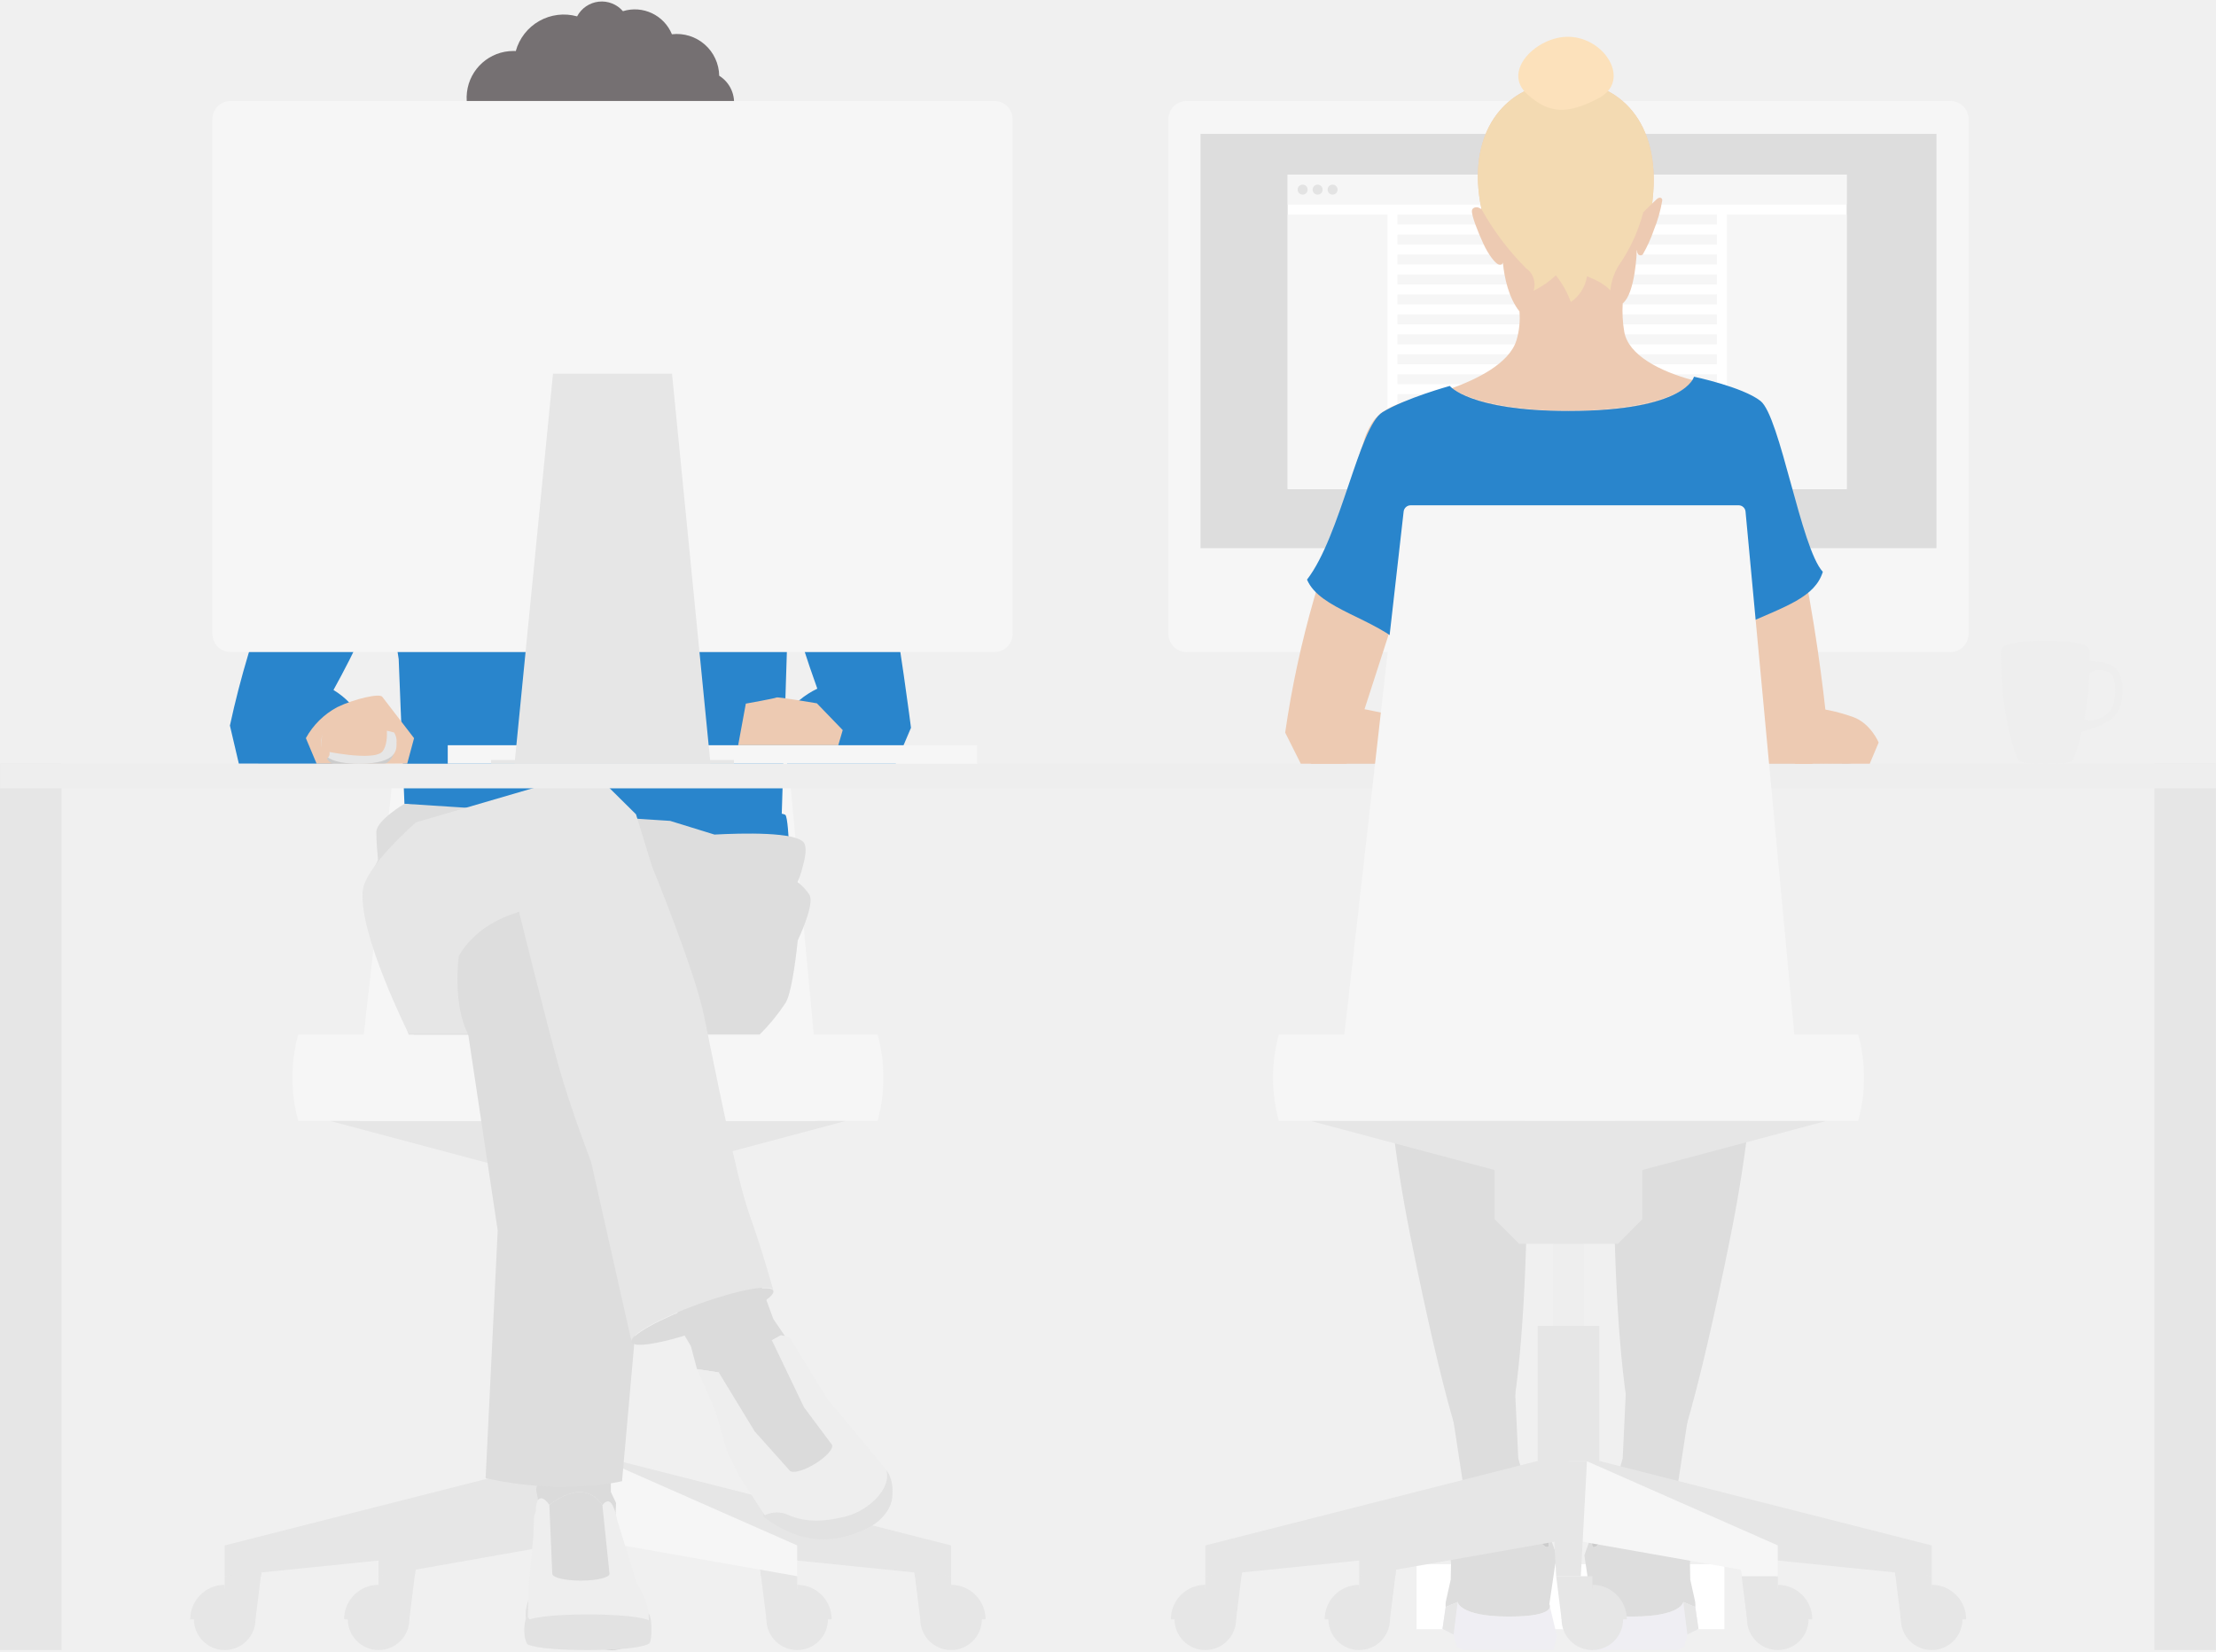
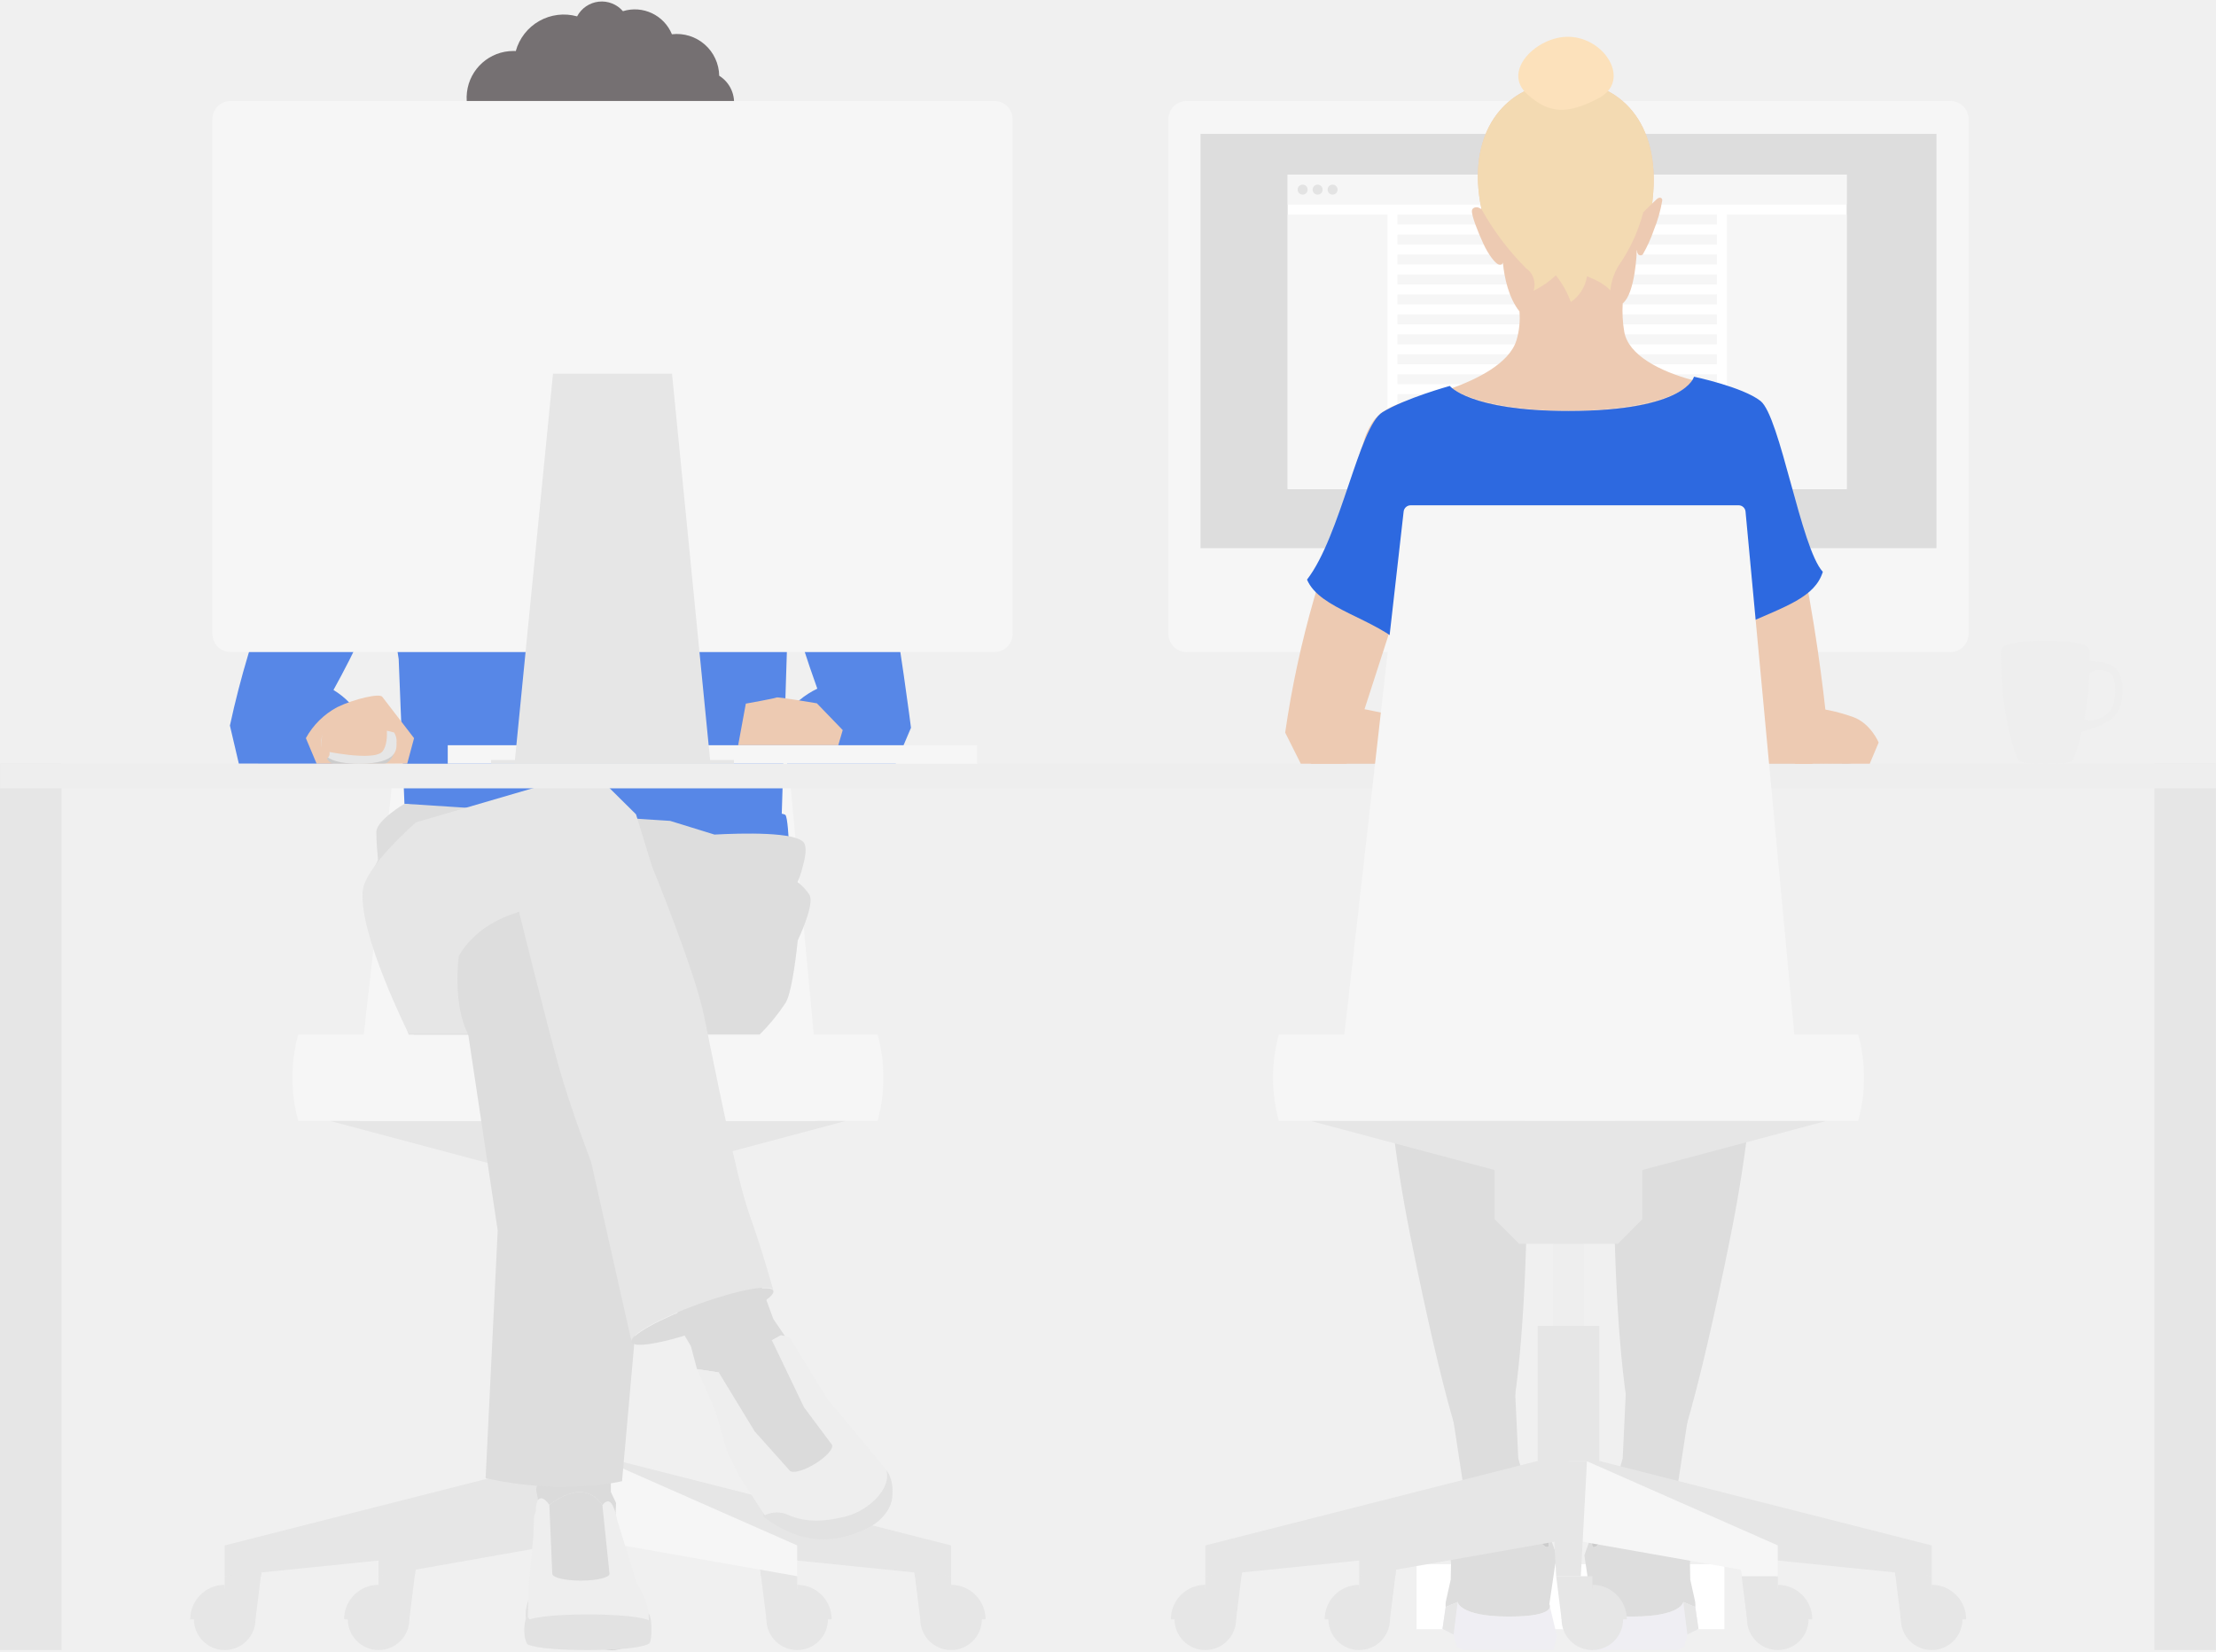
<svg xmlns="http://www.w3.org/2000/svg" width="444" height="331" viewBox="0 0 444 331">
  <g style="isolation: isolate">
    <g>
      <g>
        <circle cx="159.726" cy="324.488" r="6.167" fill="#e6e6e6" />
        <polygon points="159.726 315.855 152.206 313.644 153.559 324.488 159.726 324.488 159.726 315.855" fill="#e6e6e6" />
        <path d="M159.726,317.582h0a6.907,6.907,0,0,1,6.907,6.907h-6.907Z" fill="#e6e6e6" />
        <polygon points="159.726 315.855 152.482 315.855 152.206 313.644 159.726 315.855" fill="#e6e6e6" />
      </g>
      <rect x="114.707" y="249.256" width="6.167" height="24.666" fill="#eee" />
      <polygon points="132.591 224.589 102.991 224.589 65.991 224.589 102.991 234.456 102.991 244.323 107.924 249.256 127.657 249.256 132.591 244.323 132.591 234.456 169.59 224.589 132.591 224.589" fill="#e6e6e6" />
      <g>
        <circle cx="122.569" cy="324.488" r="6.167" fill="#ccc" />
        <polygon points="122.569 315.855 115.325 315.855 116.402 324.488 122.569 324.488 122.569 315.855" fill="#ccc" />
        <path d="M122.569,317.582h0a6.907,6.907,0,0,1,6.907,6.907h-6.907Z" fill="#ccc" />
      </g>
      <polygon points="117.791 308.455 45.025 315.855 45.025 309.686 117.791 291.189 190.557 309.686 190.557 315.855 117.791 308.455" fill="#e6e6e6" />
      <polygon points="117.791 291.189 117.791 308.455 75.856 315.855 75.856 309.686 117.791 291.189" fill="#e6e6e6" />
      <polygon points="117.791 291.189 117.791 308.455 159.726 315.855 159.726 309.686 117.791 291.189" fill="#f6f6f6" />
      <g>
        <circle cx="45.025" cy="324.488" r="6.167" fill="#e6e6e6" />
        <polygon points="45.025 315.855 52.425 314.601 51.191 324.488 45.025 324.488 45.025 315.855" fill="#e6e6e6" />
        <path d="M45.025,317.582h0a6.907,6.907,0,0,0-6.907,6.907h6.907Z" fill="#e6e6e6" />
        <polygon points="45.025 315.855 52.268 315.855 52.425 314.601 45.025 315.855" fill="#e6e6e6" />
      </g>
      <g>
        <circle cx="75.856" cy="324.488" r="6.167" fill="#e6e6e6" />
        <polygon points="75.849 315.855 83.368 313.646 82.016 324.488 75.849 324.488 75.849 315.855" fill="#e6e6e6" />
        <path d="M75.849,317.582h0a6.907,6.907,0,0,0-6.907,6.907h6.907Z" fill="#e6e6e6" />
        <polygon points="75.856 315.855 83.092 315.855 83.368 313.646 75.856 315.855" fill="#e6e6e6" />
      </g>
      <g>
        <circle cx="190.557" cy="324.488" r="6.167" fill="#e6e6e6" />
        <polygon points="190.557 315.855 183.157 314.601 184.39 324.488 190.557 324.488 190.557 315.855" fill="#e6e6e6" />
        <path d="M190.557,317.582h0a6.907,6.907,0,0,1,6.907,6.907h-6.907Z" fill="#e6e6e6" />
        <polygon points="190.557 315.855 183.314 315.855 183.157 314.601 190.557 315.855" fill="#e6e6e6" />
      </g>
      <rect x="111.624" y="265.683" width="12.333" height="27.133" fill="#e6e6e6" />
      <polygon points="120.257 315.855 115.324 315.855 114.091 292.816 121.491 292.816 120.257 315.855" fill="#ccc" />
      <path d="M176.99,215.956a31.354,31.354,0,0,0-1.158-8.633H59.749a32.764,32.764,0,0,0,0,17.266H175.832A31.354,31.354,0,0,0,176.99,215.956Z" fill="#f6f6f6" />
      <path d="M164.542,223.361a1.105,1.105,0,0,1-1.119,1.228H72.158a1.079,1.079,0,0,1-1.094-1.225l13.7-120.881a1.418,1.418,0,0,1,1.372-1.225h65.777a1.384,1.384,0,0,1,1.348,1.228Z" fill="#f6f6f6" />
    </g>
    <g>
-       <path d="M177.6,114.012c-2.713-14.307-8.234-32.158-8.234-32.158l-8.28-7.212-28.579-8.814-29.38,3.205L73.21,81.587l-5.342,5.075s-7.683,16.62-13.272,30.384A186.312,186.312,0,0,0,46.066,145.4l1.792,7.645,10.108.013,0-.007,12.821.007,1.841-8.6a15.814,15.814,0,0,0-5.81-6.193c4.219-7.647,8.7-16.829,10.327-23.889l2.737,17.7,1.153,29,75.262,12.8.08-2.546.087-2.8,1.57-.056s-.215-4.879-.7-5.2a2.428,2.428,0,0,0-.7-.214l.075-2.42.322-10.244.68,2.669h21.741l3.075-7.225S180.311,128.319,177.6,114.012Zm-20.346,29.464.627-19.955.268-3.279c1.545,5.942,3.635,12.265,5.608,17.76A16.923,16.923,0,0,0,157.253,143.476Z" fill="#2985cc" />
+       <path d="M177.6,114.012c-2.713-14.307-8.234-32.158-8.234-32.158l-8.28-7.212-28.579-8.814-29.38,3.205L73.21,81.587l-5.342,5.075s-7.683,16.62-13.272,30.384A186.312,186.312,0,0,0,46.066,145.4l1.792,7.645,10.108.013,0-.007,12.821.007,1.841-8.6a15.814,15.814,0,0,0-5.81-6.193c4.219-7.647,8.7-16.829,10.327-23.889l2.737,17.7,1.153,29,75.262,12.8.08-2.546.087-2.8,1.57-.056s-.215-4.879-.7-5.2a2.428,2.428,0,0,0-.7-.214l.075-2.42.322-10.244.68,2.669h21.741l3.075-7.225S180.311,128.319,177.6,114.012Zm-20.346,29.464.627-19.955.268-3.279c1.545,5.942,3.635,12.265,5.608,17.76A16.923,16.923,0,0,0,157.253,143.476Z" fill="#5787e7" />
      <g>
        <polygon points="107.956 301.356 107.41 298.5 108.401 294.546 109.769 292.701 122.383 294.958 122.393 298.971 123.438 301.188 123.257 305.025 107.956 301.356" fill="#dbdbdb" />
        <path d="M107.371,302.8s-.154-2.552,1.087-2.552c.756,0,1.607,1.323,1.607,1.323s3.119-2.6,6.285-2.6a5.464,5.464,0,0,1,4.347,2.693s.425-.8,1.134-.8c1.181,0,1.8,3.638,1.8,3.638l3.922,12.711c.851,1.559,2.457,3.682,2.457,7.466,0,0-2.693,2.741-12.3,2.741-10.854,0-11.941-3.449-11.941-3.449l.189-6.474.9-9.592.142-4.017Z" fill="#eee" />
        <path d="M120.7,301.665a5.464,5.464,0,0,0-4.347-2.693c-3.166,0-6.285,2.6-6.285,2.6l.585,13.8c0,.759,2.567,1.374,5.734,1.374s5.734-.615,5.734-1.374Z" fill="#dbdbdb" />
        <path d="M105.765,323.968l.007-.225h0l.091-3.107a12.915,12.915,0,0,0-.518,2.121,12.148,12.148,0,0,0,.006,1.611Z" fill="#e2e2e2" />
        <path d="M105.351,324.368a8.486,8.486,0,0,0-.295,2.624,5.364,5.364,0,0,0,.567,2.457s1.3,1.206,12.168,1.206,12.262-1.3,12.262-1.3.473-.189.473-2.835-.567-3.213-.567-3.213h-.027a12.491,12.491,0,0,1,.074,1.37s-2.188-1.156-12.215-1.156c-7.558,0-10.634.657-11.691.98a2.353,2.353,0,0,1-.265-.383l-.022-.042-.011-.021-.018-.039,0-.006-.011-.029v0l0-.01Z" fill="#e2e2e2" />
      </g>
      <path d="M109.09,182.37l-18.7-4.63-7.5,29.582H93.821l5.9,39.268L97.3,296.215a74.416,74.416,0,0,0,13.731,1.727c8.815.109,13.6-1.126,13.6-1.126l4.794-53.913Z" fill="#ddd" />
      <path d="M162.088,179.159a10.733,10.733,0,0,0-2.285-2.4l0-.02a17.8,17.8,0,0,0,1.009-2.97c.512-1.805.905-3.933.282-4.864-1.505-2.249-12.449-1.959-17.942-1.665l-8.881-2.742-53.227-3.431S75.4,164.39,75.4,166.744c0,1.867.24,4.546.34,5.575l-3.06,6.49,9.216,28.514h70.3a39.746,39.746,0,0,0,5.163-6.291c1.116-1.766,1.948-7.545,2.483-12.578C160.984,185.975,163.233,180.638,162.088,179.159Z" fill="#ddd" />
      <path d="M144.1,15.175a8.5,8.5,0,0,0-9.475-8.31,8.038,8.038,0,0,0-9.814-4.624,5.594,5.594,0,0,0-9.182,1.038,9.974,9.974,0,0,0-12.285,6.949q-.24-.012-.483-.012a9.368,9.368,0,1,0,8.807,12.564,10.055,10.055,0,0,0,1.289.086,9.949,9.949,0,0,0,3.53-.645,9.446,9.446,0,0,0,4.5,1.134c.279,0,.554-.015.827-.038a8.269,8.269,0,0,0,13.049.492q.242.02.488.027a6.326,6.326,0,1,0,8.747-8.66Z" fill="#757072" />
      <polygon points="177.11 110.166 169.364 81.854 161.084 74.643 157.879 120.85 177.11 110.166" fill="#5c6e99" />
      <polygon points="55.048 116.042 78.552 124.856 73.21 81.587 67.869 86.662 63.595 94.942 55.048 116.042" fill="#5c6e99" />
      <path d="M63.441,153.043l-2.157-5.129a15.6,15.6,0,0,1,6.272-6.2c3.488-1.7,8.5-2.807,9.028-2.091l6.378,8.3-1.378,5.115Z" fill="#edcab2" />
      <path d="M167.958,149.337l.89-3.033-5.177-5.366s-7.846-1.341-8.089-1.166S149.435,141,149.435,141l-1.537,8.34Z" fill="#edcab2" />
      <g>
        <path d="M64.895,151.019s.857,2.025,2.054,2.025h4.974l-.769-2.187Z" fill="#ccc" />
        <path d="M78.951,151.019s-.857,2.025-2.054,2.025H71.923l.769-2.187Z" fill="#ccc" />
        <path d="M71.923,153.043c-7.921,0-7.524-3.06-7.524-4.189a3.19,3.19,0,0,1,.48-2.065,26.377,26.377,0,0,1,14.088,0,3.19,3.19,0,0,1,.48,2.065C79.446,149.984,79.844,153.043,71.923,153.043Z" fill="#e6e6e6" />
      </g>
      <path d="M64.3,150.363s10.729,2.368,12.374.172.416-7.315.416-7.315l-12.419,2.036Z" fill="#edcab2" />
      <circle cx="64.769" cy="150.97" r="1.275" fill="#edcab2" />
      <path d="M126.545,268.978c.471,1.3,7.209.04,15.05-2.807s13.816-6.2,13.346-7.5-7.209-.04-15.05,2.807-13.816,6.2-13.346,7.5" fill="#dbdbdb" />
      <g>
        <polygon points="139.647 274.351 144.022 275.029 154.653 268.582 156.476 267.588 157.303 267.769 154.967 264.354 150.711 252.838 134.115 256.833 135.805 262.673 135.498 264.824 138.418 269.741 139.647 274.351" fill="#dbdbdb" />
        <path d="M177.6,294.636c-1.6-2.149-11.832-14.291-11.832-14.291l-7.593-12.383-1.7-.374-1.823.995-2.445-.187-5.039,2.807-3.147,3.827-4.375-.678,3.688,8.3,2.279,8.056,2.467,5.016,5.15,7.928c7.97,6.015,14.182,5.452,19.567,3.1s5.881-6.122,5.881-6.122S179.446,297.031,177.6,294.636Z" fill="#eee" />
        <path d="M177.6,294.636c1.076,3.875-3.871,8.11-7.9,9.178s-8.079,1.42-11.774-.237a5.474,5.474,0,0,0-4.7.072h0l-.21-.3-.159.509c7.97,6.015,14.55,5.245,19.936,2.9s5.881-6.122,5.881-6.122S179.446,297.031,177.6,294.636Z" fill="#e2e2e2" />
        <path d="M166.678,289.5l-5.58-7.483-6.445-13.439-2.445-1.42-6.272,4.04-1.914,3.827,7.183,11.811,6.972,7.795c.438.725,2.7.165,5.043-1.252S167.116,290.229,166.678,289.5Z" fill="#dbdbdb" />
      </g>
      <path d="M139.891,261.342c7.841-2.846,14.579-4.1,15.05-2.807,0,0-2.137-7.746-4.808-15.224s-7.212-30.716-9.081-39.8S130.636,173.6,130.636,173.6l-3.205-10.417-5.393-5.341H107.131L83.36,164.786s-10.471,9.031-10.684,13.889c-.774,8.585,9.216,28.514,9.216,28.514H93.821l-1.076-4.347,4.209-14.017,7.014-6.187s5.566,22.48,7.97,31.027,6.5,19.193,6.5,19.193l8.1,35.987C126.075,267.547,132.05,264.189,139.891,261.342Z" fill="#e6e6e6" />
      <path d="M103.969,182.772c-9.115,2.561-12.046,8.857-12.046,8.857s-1.324,9.529,1.9,15.694c2.893,5.535,7.782-15.644,7.782-15.644Z" fill="#ddd" />
    </g>
    <g>
      <rect x="431.662" y="153.057" width="12.333" height="177.598" fill="#e6e6e6" />
      <rect y="153.057" width="12.333" height="177.598" fill="#e6e6e6" />
      <g>
        <path d="M358.384,151.019s.857,2.025,2.054,2.025h4.974l-.769-2.187Z" fill="#ccc" />
        <path d="M372.44,151.019s-.857,2.025-2.054,2.025h-4.974l.769-2.187Z" fill="#ccc" />
        <path d="M365.412,153.043c-7.921,0-7.524-3.06-7.524-4.189a3.19,3.19,0,0,1,.48-2.065,26.377,26.377,0,0,1,14.088,0,3.19,3.19,0,0,1,.48,2.065C372.936,149.984,373.333,153.043,365.412,153.043Z" fill="#e6e6e6" />
      </g>
      <g>
        <rect x="234.098" y="20.229" width="160.332" height="110.434" rx="3.669" ry="3.669" fill="#f6f6f6" />
        <polygon points="333.893 153.043 294.635 153.043 296.842 130.663 331.686 130.663 333.893 153.043" fill="#e6e6e6" />
        <rect x="240.538" y="26.822" width="147.453" height="83.028" fill="#ddd" />
        <rect x="289.934" y="152.303" width="48.66" height="0.74" fill="#e6e6e6" />
      </g>
      <rect x="0.005" y="153.043" width="443.995" height="4.933" fill="#eee" />
      <rect x="262.98" y="149.357" width="106.066" height="3.7" fill="#e6e6e6" />
      <rect x="89.71" y="149.337" width="106.066" height="3.7" fill="#f6f6f6" />
      <g>
        <rect x="42.558" y="20.229" width="160.332" height="110.434" rx="3.669" ry="3.669" fill="#f6f6f6" />
        <polygon points="142.353 153.043 103.095 153.043 110.8 74.896 134.648 74.896 142.353 153.043" fill="#e6e6e6" />
        <rect x="98.394" y="152.303" width="48.66" height="0.74" fill="#e6e6e6" />
      </g>
      <path d="M418.672,132.444c.04-1.466.1-2.33-.263-2.705-.814-.847-4.322-1.361-8.574-1.361s-7.76.515-8.574,1.361c-.457.476-.242,1.734-.242,4.009,0,8.951,2.685,17.9,3.506,18.686.787.751,3.931.6,5.311.6s4.524.154,5.311-.6c.389-.371,1.2-2.576,1.938-5.746h0c3.982-1.434,8.2-1.956,8.2-8.352C425.28,132.442,421.513,132.778,418.672,132.444Zm.044,12.008a2.644,2.644,0,0,1-1.1-.305,58.687,58.687,0,0,0,1.013-9.087,2.708,2.708,0,0,1,2.1-.827c1.952.174,3.049.684,3.049,4.2C423.779,141.655,422.809,143.809,418.716,144.452Z" fill="#eee" />
    </g>
    <g>
      <rect x="258" y="35" width="112" height="63" fill="#fff" />
      <rect x="258" y="43" width="20" height="55" fill="#f6f6f6" />
      <rect x="280" y="43" width="64" height="2" fill="#f6f6f6" />
      <rect x="280" y="47" width="64" height="2" fill="#f6f6f6" />
      <rect x="280" y="51" width="64" height="2" fill="#f6f6f6" />
      <rect x="280" y="55" width="64" height="2" fill="#f6f6f6" />
      <rect x="280" y="59" width="64" height="2" fill="#f6f6f6" />
      <rect x="280" y="63" width="64" height="2" fill="#f6f6f6" />
      <rect x="280" y="67" width="64" height="2" fill="#f6f6f6" />
      <rect x="280" y="71" width="64" height="2" fill="#f6f6f6" />
      <rect x="280" y="75" width="64" height="2" fill="#f6f6f6" />
      <rect x="280" y="79" width="64" height="2" fill="#f6f6f6" />
      <rect x="346" y="43" width="24" height="55" fill="#f6f6f6" />
      <rect x="258" y="35" width="112" height="6" fill="#f6f6f6" />
      <circle cx="261" cy="38" r="1" fill="#ebebeb" style="mix-blend-mode: multiply" />
      <circle cx="264" cy="38" r="1" fill="#ebebeb" style="mix-blend-mode: multiply" />
      <circle cx="267" cy="38" r="1" fill="#ebebeb" style="mix-blend-mode: multiply" />
    </g>
    <g>
      <path d="M262.7,153.043c-3.386-4.289-2.736-8.582-.4-11.546,2.709-3.443,7.326,3.244,7.99.09.041-.2,13.7,2.682,13.657,2.878v8.578Z" fill="#edcab2" />
      <path d="M281.006,153.043l-.828-3.913,4.816-6.923s7.3-1.731,7.525-1.5,5.719,1.58,5.719,1.58l1.43,10.76Z" fill="#f9d4b9" />
      <path d="M374.621,153.043l1.788-4.252s-1.605-3.884-5.2-5.139c-3.015-1.053-7.045-1.991-7.484-1.4l-4.547,5.538.4,5.25Z" fill="#edcab2" />
      <path d="M292.671,311.954c2.064.664,4.095-5.53,5.361-6.079a15.363,15.363,0,0,1,5.783-.929c2.491,0,4.264,3.208,4.264,3.208s1.171,2.047,2.026,1.889-.95-6.047-.95-6.047-2.153-1.836-3.8-1.33c0,0-1.71-3.039-3.673-3.039,0,0-3.546-.317-4.939.823a5.051,5.051,0,0,0-1.71,2.406,3.366,3.366,0,0,0-1.583.57c-.292.292-1.27,1.681-1.9,2.6C291.548,306.024,291.489,311.574,292.671,311.954Z" fill="#ccc" />
      <path d="M302.777,196.08c5.253,17.268,3.594,85.429-2.008,94.877l-7.5.209s-3.639-8.34-10.678-43.445S278.1,194.23,278.1,194.23Z" fill="#ddd" />
      <polygon points="290.669 281.14 293.658 300.765 292.437 305.501 292.619 309.338 294.545 312.713 308.084 305.357 308.465 302.813 307.474 298.859 305.751 297.678 304.2 292.211 303.202 270.99 290.669 281.14" fill="#ddd" />
      <polygon points="293.425 310.155 293.541 313.876 289.704 316.318 288.077 319.341 288.658 320.969 295.634 323.992 306.913 324.108 309.238 322.364 309.471 321.201 311.099 320.039 311.564 317.713 310.983 315.853 309.238 313.527 308.89 310.969 309.006 309.003 308.308 307.481 308.076 304.807 293.425 310.155" fill="#f9d4b9" />
      <rect x="283.828" y="313.45" width="32.477" height="13.022" fill="#fff" />
      <path d="M310.542,321.973c-.068.722-1.2,1.97-8.225,1.97-9.878,0-10.258-2.913-10.258-2.913l-2.406,1.013-.633,4.369,2.216,1.14.633,2.469,1.33.633h18.046l.7-2.849Z" fill="#efeef3" />
      <g>
        <path d="M293.23,303.688l.073-.09Z" fill="#a9deef" />
        <path d="M293.13,303.816l.091-.117Z" fill="#a9deef" />
        <path d="M293.027,303.95l.072-.094Z" fill="#a9deef" />
        <path d="M293.325,303.571l.051-.06Z" fill="#a9deef" />
        <path d="M311.878,311.659,309.156,304s1.8,5.889.95,6.047-2.026-1.889-2.026-1.889-1.773-3.208-4.264-3.208a15.363,15.363,0,0,0-5.783.929c-1.266.549-3.3,6.742-5.361,6.079-1.182-.38-1.123-5.93-1.123-5.93.157-.227.334-.482.517-.742-.568.807-1.083,1.564-1.083,1.564l-.57,3.039.317,3.356-.063,3.293-.886,3.989a4.575,4.575,0,0,0-.127,1.52l2.406-1.013s.38,2.913,10.258,2.913,8.105-2.469,8.105-2.469Z" fill="#ddd" />
        <path d="M293.4,303.488c.021-.023.04-.044.057-.061C293.436,303.444,293.416,303.465,293.4,303.488Z" fill="#a9deef" />
        <path d="M292.508,304.659l.1-.144Z" fill="#a9deef" />
        <path d="M292.226,305.055l.112-.158Z" fill="#a9deef" />
        <path d="M292.089,305.249l.107-.151Z" fill="#a9deef" />
        <path d="M292.9,304.115l.089-.119Z" fill="#a9deef" />
        <path d="M292.357,304.87l.129-.18Z" fill="#a9deef" />
        <path d="M292.769,304.3l.115-.157Z" fill="#a9deef" />
        <path d="M292.647,304.467l.092-.127Z" fill="#a9deef" />
      </g>
      <polygon points="291.236 327.552 292.059 321.03 289.653 322.043 289.02 326.412 291.236 327.552" fill="#e6e6e6" />
      <path d="M336.656,311.954c-2.064.664-4.095-5.53-5.361-6.079a15.363,15.363,0,0,0-5.783-.929c-2.491,0-4.264,3.208-4.264,3.208s-1.171,2.047-2.026,1.889.95-6.047.95-6.047,2.153-1.836,3.8-1.33c0,0,1.71-3.039,3.673-3.039,0,0,3.546-.317,4.939.823a5.051,5.051,0,0,1,1.71,2.406,3.366,3.366,0,0,1,1.583.57c.292.292,1.27,1.681,1.9,2.6C337.779,306.024,337.838,311.574,336.656,311.954Z" fill="#ccc" />
      <path d="M326.55,196.08c-5.253,17.268-3.594,85.429,2.008,94.877l7.5.209s3.639-8.34,10.678-43.445,4.491-53.491,4.491-53.491Z" fill="#ddd" />
      <polygon points="338.658 281.14 335.67 300.765 336.89 305.501 336.709 309.338 334.783 312.713 321.243 305.357 320.862 302.813 321.854 298.859 323.577 297.678 325.128 292.211 326.125 270.99 338.658 281.14" fill="#ddd" />
      <polygon points="335.902 310.155 335.786 313.876 339.623 316.318 341.251 319.341 340.669 320.969 333.693 323.992 322.414 324.108 320.089 322.364 319.856 321.201 318.229 320.039 317.764 317.713 318.345 315.853 320.089 313.527 320.438 310.969 320.322 309.003 321.019 307.481 321.252 304.807 335.902 310.155" fill="#f9d4b9" />
      <rect x="313.022" y="313.45" width="32.477" height="13.022" transform="translate(658.521 639.922) rotate(-180)" fill="#fff" />
      <path d="M318.786,321.973c.068.722,1.2,1.97,8.225,1.97,9.878,0,10.258-2.913,10.258-2.913l2.406,1.013.633,4.369-2.216,1.14-.633,2.469-1.33.633H318.082l-.7-2.849Z" fill="#efeef3" />
      <g>
        <path d="M336.1,303.688l-.073-.09Z" fill="#a9deef" />
        <path d="M336.2,303.816l-.091-.117Z" fill="#a9deef" />
        <path d="M336.3,303.95l-.072-.094Z" fill="#a9deef" />
        <path d="M336,303.571l-.051-.06Z" fill="#a9deef" />
        <path d="M317.449,311.659,320.172,304s-1.8,5.889-.95,6.047,2.026-1.889,2.026-1.889,1.773-3.208,4.264-3.208a15.363,15.363,0,0,1,5.783.929c1.266.549,3.3,6.742,5.361,6.079,1.182-.38,1.123-5.93,1.123-5.93-.157-.227-.334-.482-.517-.742.568.807,1.083,1.564,1.083,1.564l.57,3.039-.317,3.356.063,3.293.886,3.989a4.575,4.575,0,0,1,.127,1.52l-2.406-1.013s-.38,2.913-10.258,2.913-8.105-2.469-8.105-2.469Z" fill="#ddd" />
        <path d="M335.932,303.488c-.021-.023-.04-.044-.057-.061C335.892,303.444,335.911,303.465,335.932,303.488Z" fill="#a9deef" />
        <path d="M336.819,304.659l-.1-.144Z" fill="#a9deef" />
        <path d="M337.1,305.055l-.112-.158Z" fill="#a9deef" />
        <path d="M337.238,305.249l-.107-.151Z" fill="#a9deef" />
        <path d="M336.423,304.115l-.089-.119Z" fill="#a9deef" />
        <path d="M336.97,304.87l-.129-.18Z" fill="#a9deef" />
        <path d="M336.558,304.3l-.115-.157Z" fill="#a9deef" />
        <path d="M336.681,304.467l-.092-.127Z" fill="#a9deef" />
      </g>
      <polygon points="340.308 326.412 338.091 327.552 337.268 321.03 339.674 322.043 340.308 326.412" fill="#e6e6e6" />
      <path d="M300.151,52.951c.564.255.872,0,.966-.327.3,3.024,1.126,7.007,3.325,9.787a15.749,15.749,0,0,1-.6,5.78c-1.443,4.705-8.077,7.853-12.98,9.62,3.724,2.665,12.787,4.546,23.378,4.546,12.641,0,23.106-2.68,24.913-6.174-6.529-1.771-12.883-4.98-13.712-9.689a24.668,24.668,0,0,1-.315-5.7l.037-.028c2.5-2.062,2.787-10.337,2.8-10.732.04.245.073.452.091.558a.658.658,0,0,0,1.084.417,28.473,28.473,0,0,0,2.252-4.976,27.847,27.847,0,0,0,1.668-5.893c-.03-.565-.525-.649-.945-.361-.119.081-.555.493-1.079,1l0,0,.076-.748c1.779-15.789-6.894-23.684-17.012-23.684-13.009,0-20.431,10.813-17.262,25.574h0a3.122,3.122,0,0,0-.639-.334c-.5-.167-1.214.039-1.279.612-.108.962,1.112,4.058,2.224,6.5S299.564,52.687,300.151,52.951Zm28.69-10.012,0,0,0,0Z" fill="#edcab2" />
      <path d="M362.5,119.75c-1.737-9.663-4.191-20.435-5.658-26.641a30.092,30.092,0,0,0-2.252-9.119h0c-.042-.086-.084-.168-.127-.251l-.032-.064q-.109-.21-.222-.407l-.03-.05q-.1-.166-.2-.323l-.025-.042h0A8.129,8.129,0,0,0,353,81.617c-3.087-3.239-3.211-3.009-11.654-4.892-.727-.162-1.458-.343-2.188-.541-1.807,3.494-12.272,6.174-24.913,6.174-10.591,0-19.654-1.881-23.378-4.546-1.614.582-3.041,1.015-4.032,1.3-3.705,1.081-7.727,1.453-10.858,4.344l-.078.074q-.124.118-.241.242c-.036.039-.072.078-.107.117s-.061.064-.089.1h.007c-.06.07-.122.139-.178.212a13.811,13.811,0,0,0-2.133,4.562h0s-5.544,16.187-9.819,30.987A199.839,199.839,0,0,0,257.5,146.8l3.124,6.242h9.241l13.172-40.753.341.682,3.037,8.006s5,21.349,5,26.352c0,4.554,3.674,8.992,3.674,11.508l42.755-.056c-1.223-3.669,2.384-8.006,2.384-11.675s2.537-25.351,2.537-25.351l1.334-3.669,10.044,34.956h1.15l7.825.013,3.074-6.42S365.075,134.1,362.5,119.75Z" fill="#edcab2" />
      <path d="M340.231,147.108c0,18.1,13.978,32.645,13.978,49.992,0,10.141-2.343,15.156-2.343,15.156H279.059A59.915,59.915,0,0,1,277,197.945c0-19.66,14.415-33.4,14.415-50.6Z" fill="#334a80" />
-       <path d="M261.875,116.15C268.617,107.434,272.317,85.44,277,82.6s13.484-5.262,13.484-5.262,3.89,5.016,23.754,5.016c23.687,0,25.167-6.866,25.167-6.866s9.723,2.041,13.32,4.851c3.947,3.083,8.12,29.573,12.5,34.248-1.607,5.113-7.322,6.866-15.923,10.664-9.815,4.335-57.875,4.544-67.618,4.544C275.4,123.755,264.424,122.152,261.875,116.15Z" fill="#2985cc" />
+       <path d="M261.875,116.15C268.617,107.434,272.317,85.44,277,82.6s13.484-5.262,13.484-5.262,3.89,5.016,23.754,5.016c23.687,0,25.167-6.866,25.167-6.866s9.723,2.041,13.32,4.851c3.947,3.083,8.12,29.573,12.5,34.248-1.607,5.113-7.322,6.866-15.923,10.664-9.815,4.335-57.875,4.544-67.618,4.544C275.4,123.755,264.424,122.152,261.875,116.15Z" fill="#2d69e0" />
      <path d="M314.1,16.348c-13.009,0-20.431,10.813-17.262,25.574a53.5,53.5,0,0,0,8.845,11.751l-.026.03a3.916,3.916,0,0,1,1.6,4.563,17.724,17.724,0,0,0,4.471-3.085h0a18.364,18.364,0,0,1,3,5.346,7.679,7.679,0,0,0,3.247-5.169c3.832,1.518,4.659,2.867,4.659,2.867a12.013,12.013,0,0,1,1.671-4.991,33.5,33.5,0,0,0,4.938-10.689l1.791-1.765.076-.748C332.893,24.243,324.22,16.348,314.1,16.348Z" fill="#f3dab2" />
      <path d="M314.334,7.372c7.31.173,12.507,8.823,6.048,12.262s-10.127,3.075-14.373-.739C300.772,14.191,308,7.223,314.334,7.372Z" fill="#fce1bb" />
    </g>
    <g>
      <g>
        <circle cx="356.199" cy="324.488" r="6.167" fill="#e6e6e6" />
        <polygon points="356.199 315.855 348.679 313.644 350.032 324.488 356.199 324.488 356.199 315.855" fill="#e6e6e6" />
        <path d="M356.2,317.582h0a6.907,6.907,0,0,1,6.907,6.907H356.2Z" fill="#e6e6e6" />
        <polygon points="356.199 315.855 348.955 315.855 348.679 313.644 356.199 315.855" fill="#f6f6f6" />
      </g>
      <rect x="311.181" y="249.256" width="6.167" height="24.666" fill="#eee" />
      <path d="M361.015,223.361a1.105,1.105,0,0,1-1.119,1.228H268.631a1.079,1.079,0,0,1-1.094-1.225l13.7-120.881a1.418,1.418,0,0,1,1.372-1.225h65.777a1.384,1.384,0,0,1,1.348,1.228Z" fill="#f6f6f6" />
      <polygon points="329.064 224.589 299.464 224.589 262.464 224.589 299.464 234.456 299.464 244.323 304.397 249.256 324.13 249.256 329.064 244.323 329.064 234.456 366.063 224.589 329.064 224.589" fill="#e6e6e6" />
      <polygon points="241.498 315.855 248.898 314.601 247.665 324.488 241.498 324.488 241.498 315.855" fill="#e6e6e6" />
      <path d="M241.5,317.582h0a6.907,6.907,0,0,0-6.907,6.907H241.5Z" fill="#e6e6e6" />
      <g>
        <circle cx="319.042" cy="324.488" r="6.167" fill="#e6e6e6" />
        <polygon points="319.042 315.855 311.798 315.855 312.875 324.488 319.042 324.488 319.042 315.855" fill="#e6e6e6" />
        <path d="M319.042,317.582h0a6.907,6.907,0,0,1,6.907,6.907h-6.907Z" fill="#e6e6e6" />
      </g>
      <g>
        <circle cx="272.329" cy="324.488" r="6.167" fill="#e6e6e6" />
        <polygon points="272.322 315.855 279.841 313.646 278.489 324.488 272.322 324.488 272.322 315.855" fill="#e6e6e6" />
        <path d="M272.322,317.582h0a6.907,6.907,0,0,0-6.907,6.907h6.907Z" fill="#e6e6e6" />
      </g>
      <polygon points="314.264 308.455 241.498 315.855 241.498 309.686 314.264 291.189 387.03 309.686 387.03 315.855 314.264 308.455" fill="#e6e6e6" />
      <polygon points="314.264 291.189 314.264 308.455 272.329 315.855 272.329 309.686 314.264 291.189" fill="#e6e6e6" />
      <polygon points="314.264 291.189 314.264 308.455 356.199 315.855 356.199 309.686 314.264 291.189" fill="#f6f6f6" />
      <g>
        <circle cx="241.498" cy="324.488" r="6.167" fill="#e6e6e6" />
        <polygon points="241.498 315.855 248.741 315.855 248.898 314.601 241.498 315.855" fill="#e6e6e6" />
      </g>
      <polygon points="272.329 315.855 279.565 315.855 279.841 313.646 272.329 315.855" fill="#e6e6e6" />
      <g>
        <circle cx="387.03" cy="324.488" r="6.167" fill="#e6e6e6" />
        <polygon points="387.03 315.855 379.63 314.601 380.863 324.488 387.03 324.488 387.03 315.855" fill="#e6e6e6" />
        <path d="M387.03,317.582h0a6.907,6.907,0,0,1,6.907,6.907H387.03Z" fill="#e6e6e6" />
        <polygon points="387.03 315.855 379.787 315.855 379.63 314.601 387.03 315.855" fill="#e6e6e6" />
      </g>
      <rect x="308.097" y="265.683" width="12.333" height="27.133" fill="#e6e6e6" />
      <polygon points="316.731 315.855 311.797 315.855 310.564 292.816 317.964 292.816 316.731 315.855" fill="#e6e6e6" />
      <path d="M373.463,215.956a31.354,31.354,0,0,0-1.158-8.633H256.222a32.764,32.764,0,0,0,0,17.266H372.305A31.354,31.354,0,0,0,373.463,215.956Z" fill="#f6f6f6" />
    </g>
  </g>
</svg>
